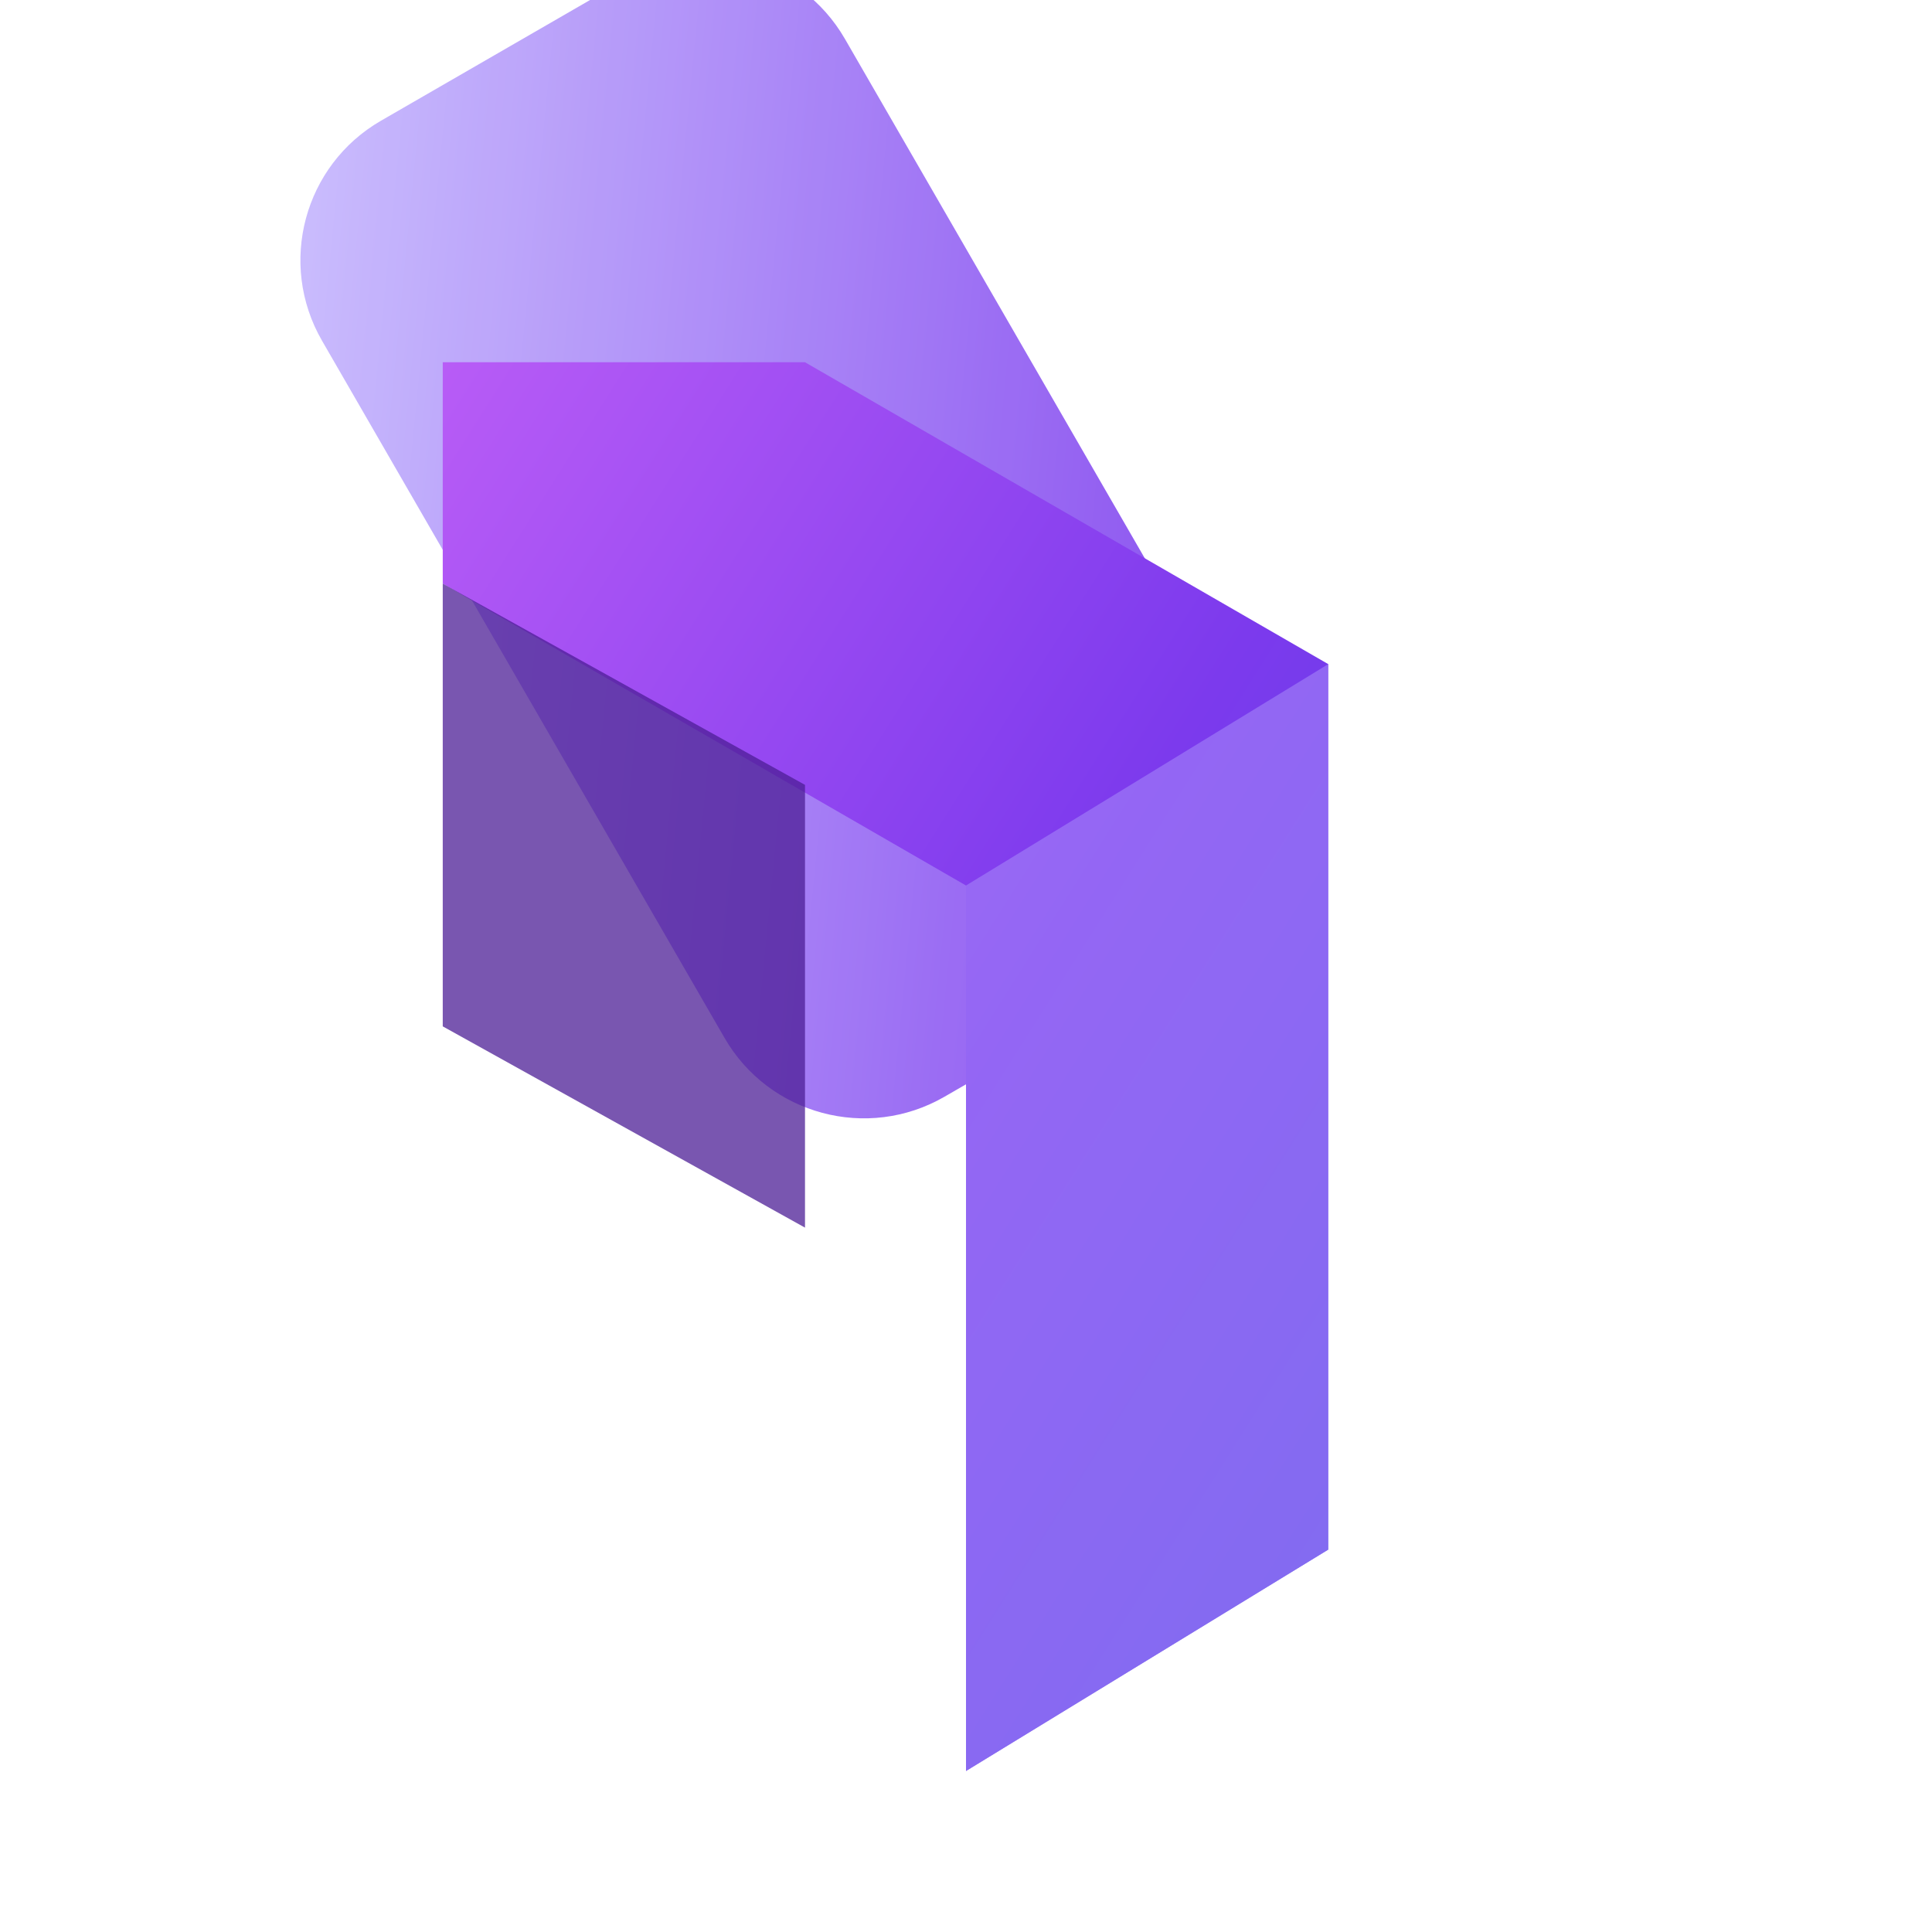
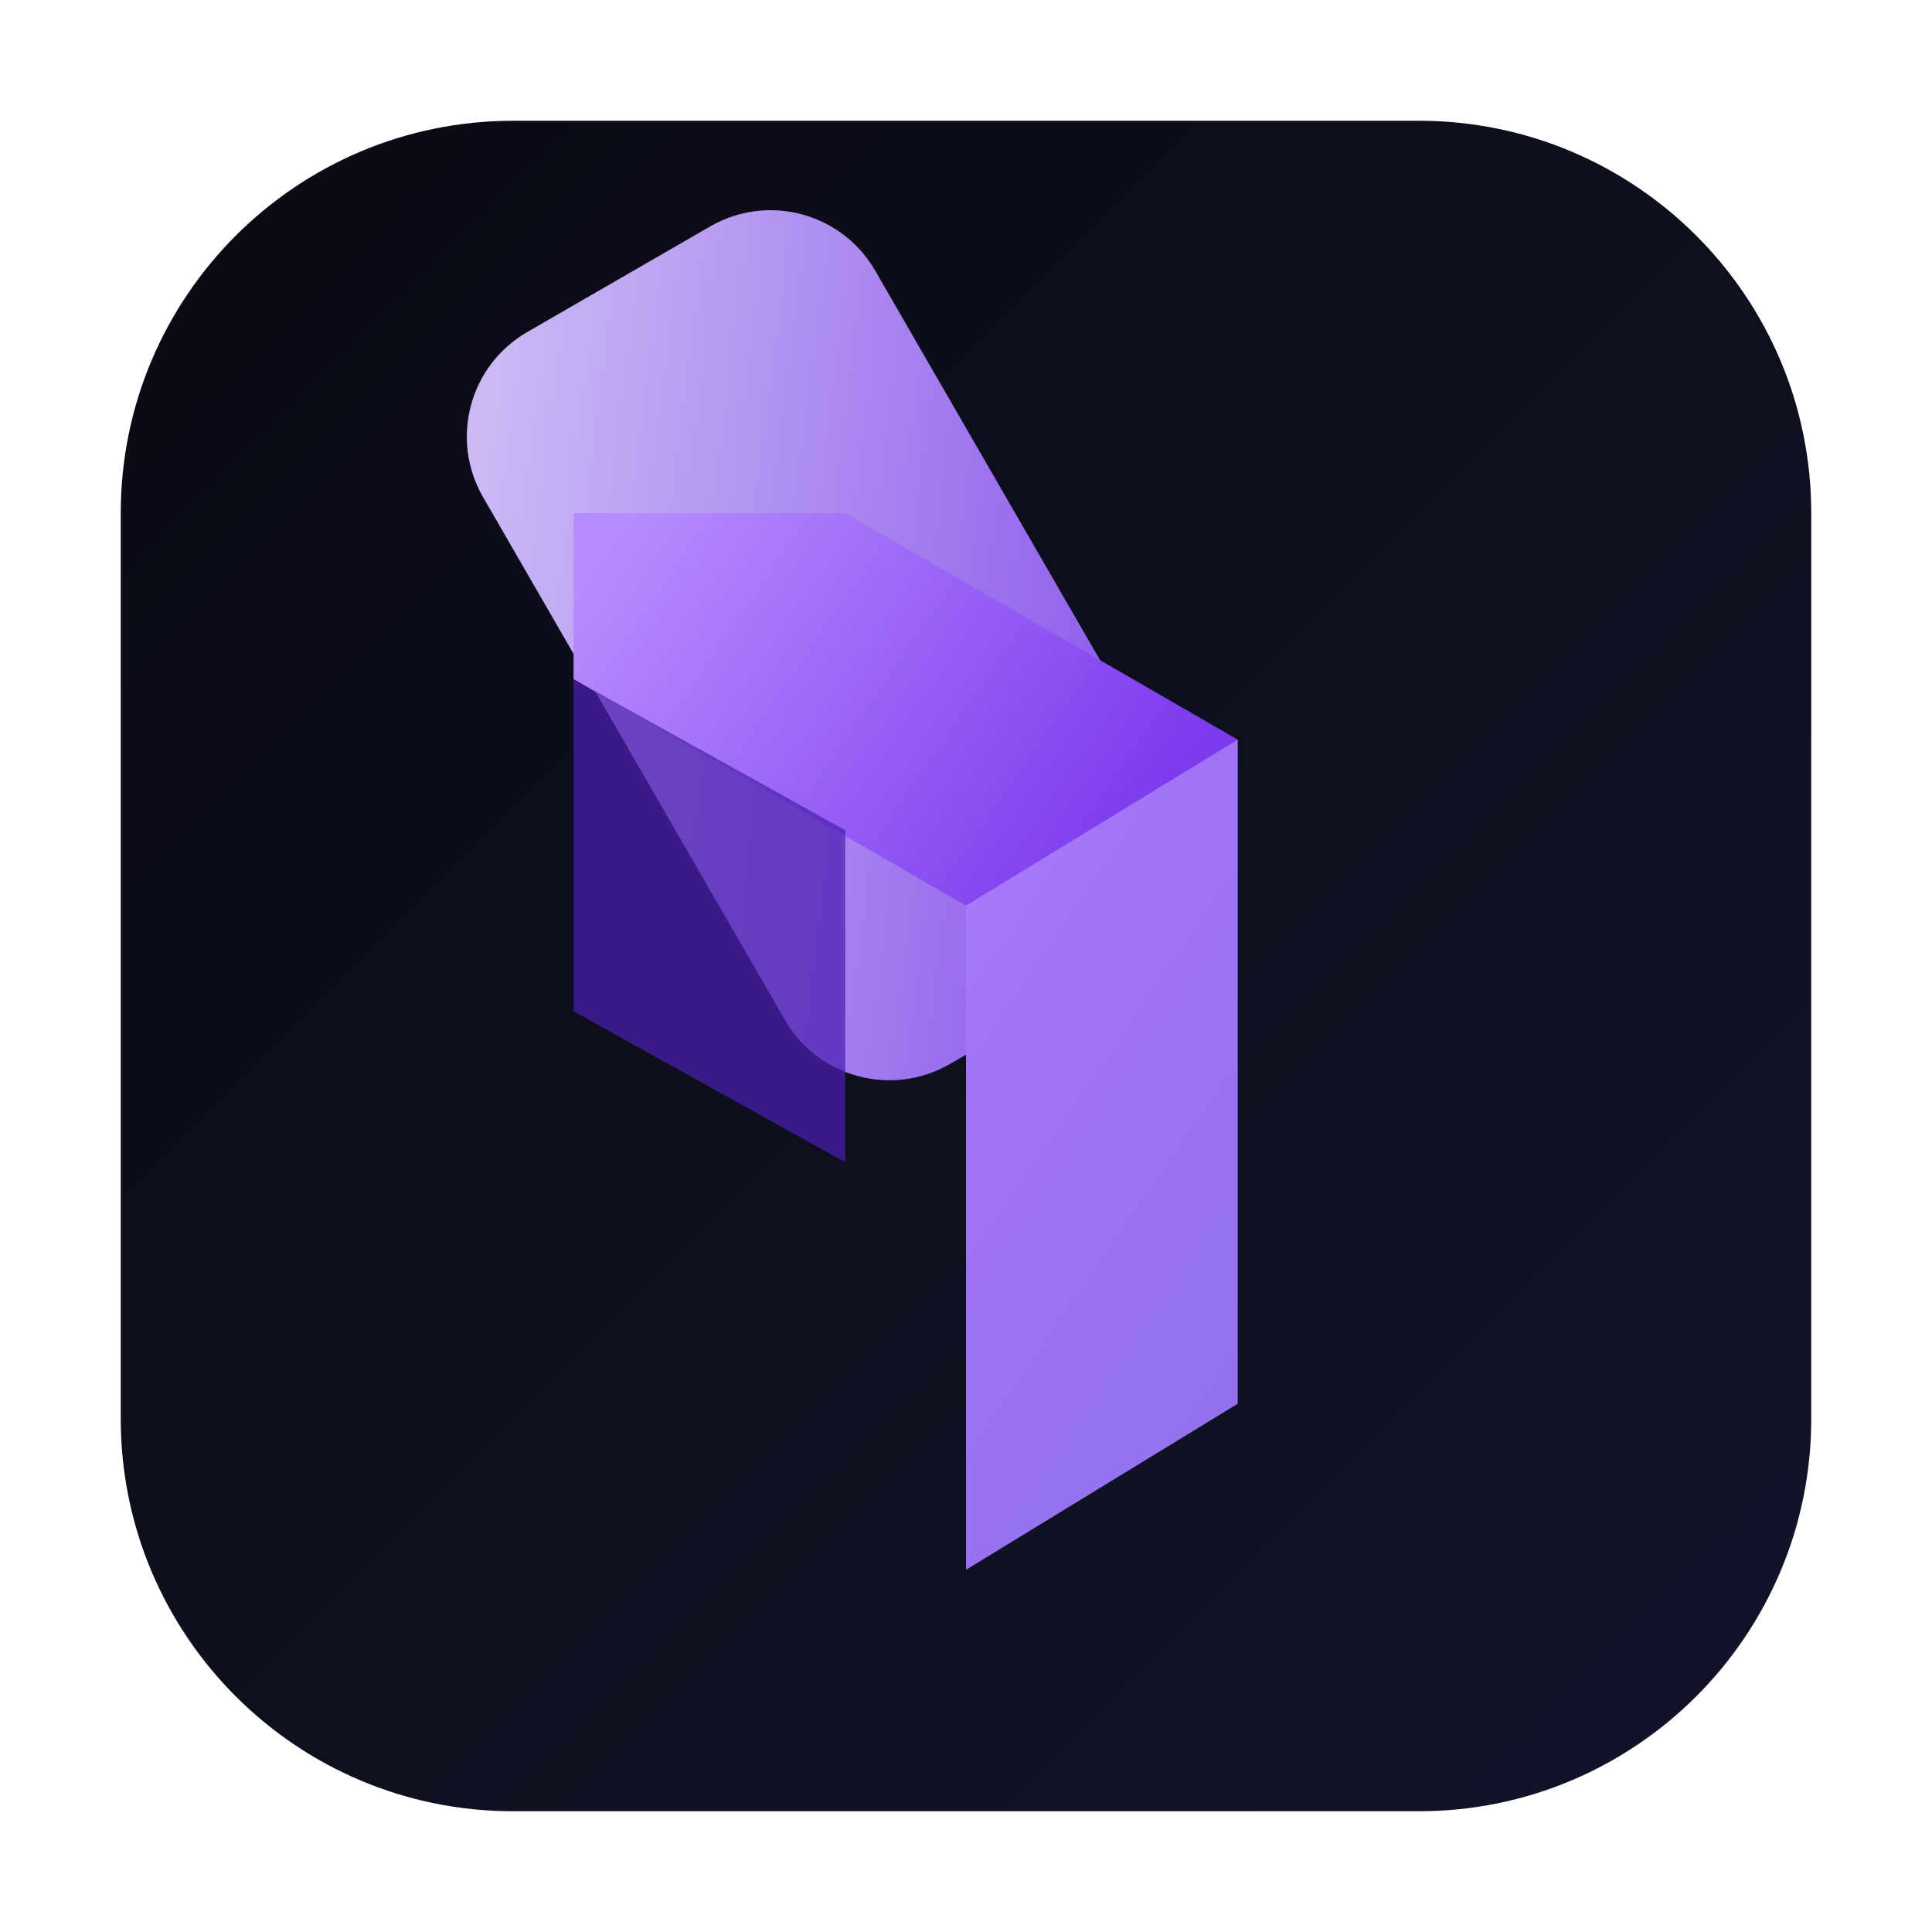
- <svg xmlns="http://www.w3.org/2000/svg" viewBox="0 0 96 96" role="img" aria-label="NOVAT mark">
+ <svg xmlns="http://www.w3.org/2000/svg" viewBox="0 0 128 128" role="img" aria-label="NOVAT mark">
  <defs>
-     <linearGradient id="novatGradA" x1="0%" y1="0%" x2="100%" y2="100%">
-       <stop offset="0%" stop-color="#B85CF6" />
+     <linearGradient id="bg" x1="0%" y1="0%" x2="100%" y2="100%">
+       <stop offset="0%" stop-color="#090A13" />
+       <stop offset="100%" stop-color="#12152A" />
+     </linearGradient>
+     <linearGradient id="novatGradA" x1="8%" y1="0%" x2="100%" y2="100%">
+       <stop offset="0%" stop-color="#B88CFF" />
      <stop offset="55%" stop-color="#7C3AED" />
-       <stop offset="100%" stop-color="#4F46E5" />
+       <stop offset="100%" stop-color="#5B34D6" />
    </linearGradient>
-     <linearGradient id="novatGradB" x1="15%" y1="0%" x2="90%" y2="100%">
-       <stop offset="0%" stop-color="#C4B5FD" />
-       <stop offset="100%" stop-color="#7C3AED" />
+     <linearGradient id="novatGradB" x1="20%" y1="0%" x2="90%" y2="100%">
+       <stop offset="0%" stop-color="#D4C0FF" />
+       <stop offset="100%" stop-color="#8A53F6" />
    </linearGradient>
  </defs>
-   <rect x="12" y="10" width="30" height="56" rx="8" transform="rotate(-30 12 10)" fill="url(#novatGradB)" opacity="0.92" />
-   <path d="M22 18h18l26 15v44l-18 11V44L22 29z" fill="url(#novatGradA)" />
-   <path d="M22 29l18 10v22l-18-10z" fill="#4C1D95" opacity="0.75" />
-   <path d="M48 44l18-11v44l-18 11z" fill="#A78BFA" opacity="0.55" />
+   <rect x="8" y="8" width="112" height="112" rx="26" fill="url(#bg)" />
+   <g transform="translate(16 16)">
+     <rect x="12" y="10" width="30" height="56" rx="8" transform="rotate(-30 12 10)" fill="url(#novatGradB)" opacity="0.95" />
+     <path d="M22 18h18l26 15v44l-18 11V44L22 29z" fill="url(#novatGradA)" />
+     <path d="M22 29l18 10v22l-18-10z" fill="#4B1EB0" opacity="0.72" />
+     <path d="M48 44l18-11v44l-18 11z" fill="#C6AEFF" opacity="0.5" />
+   </g>
</svg>
